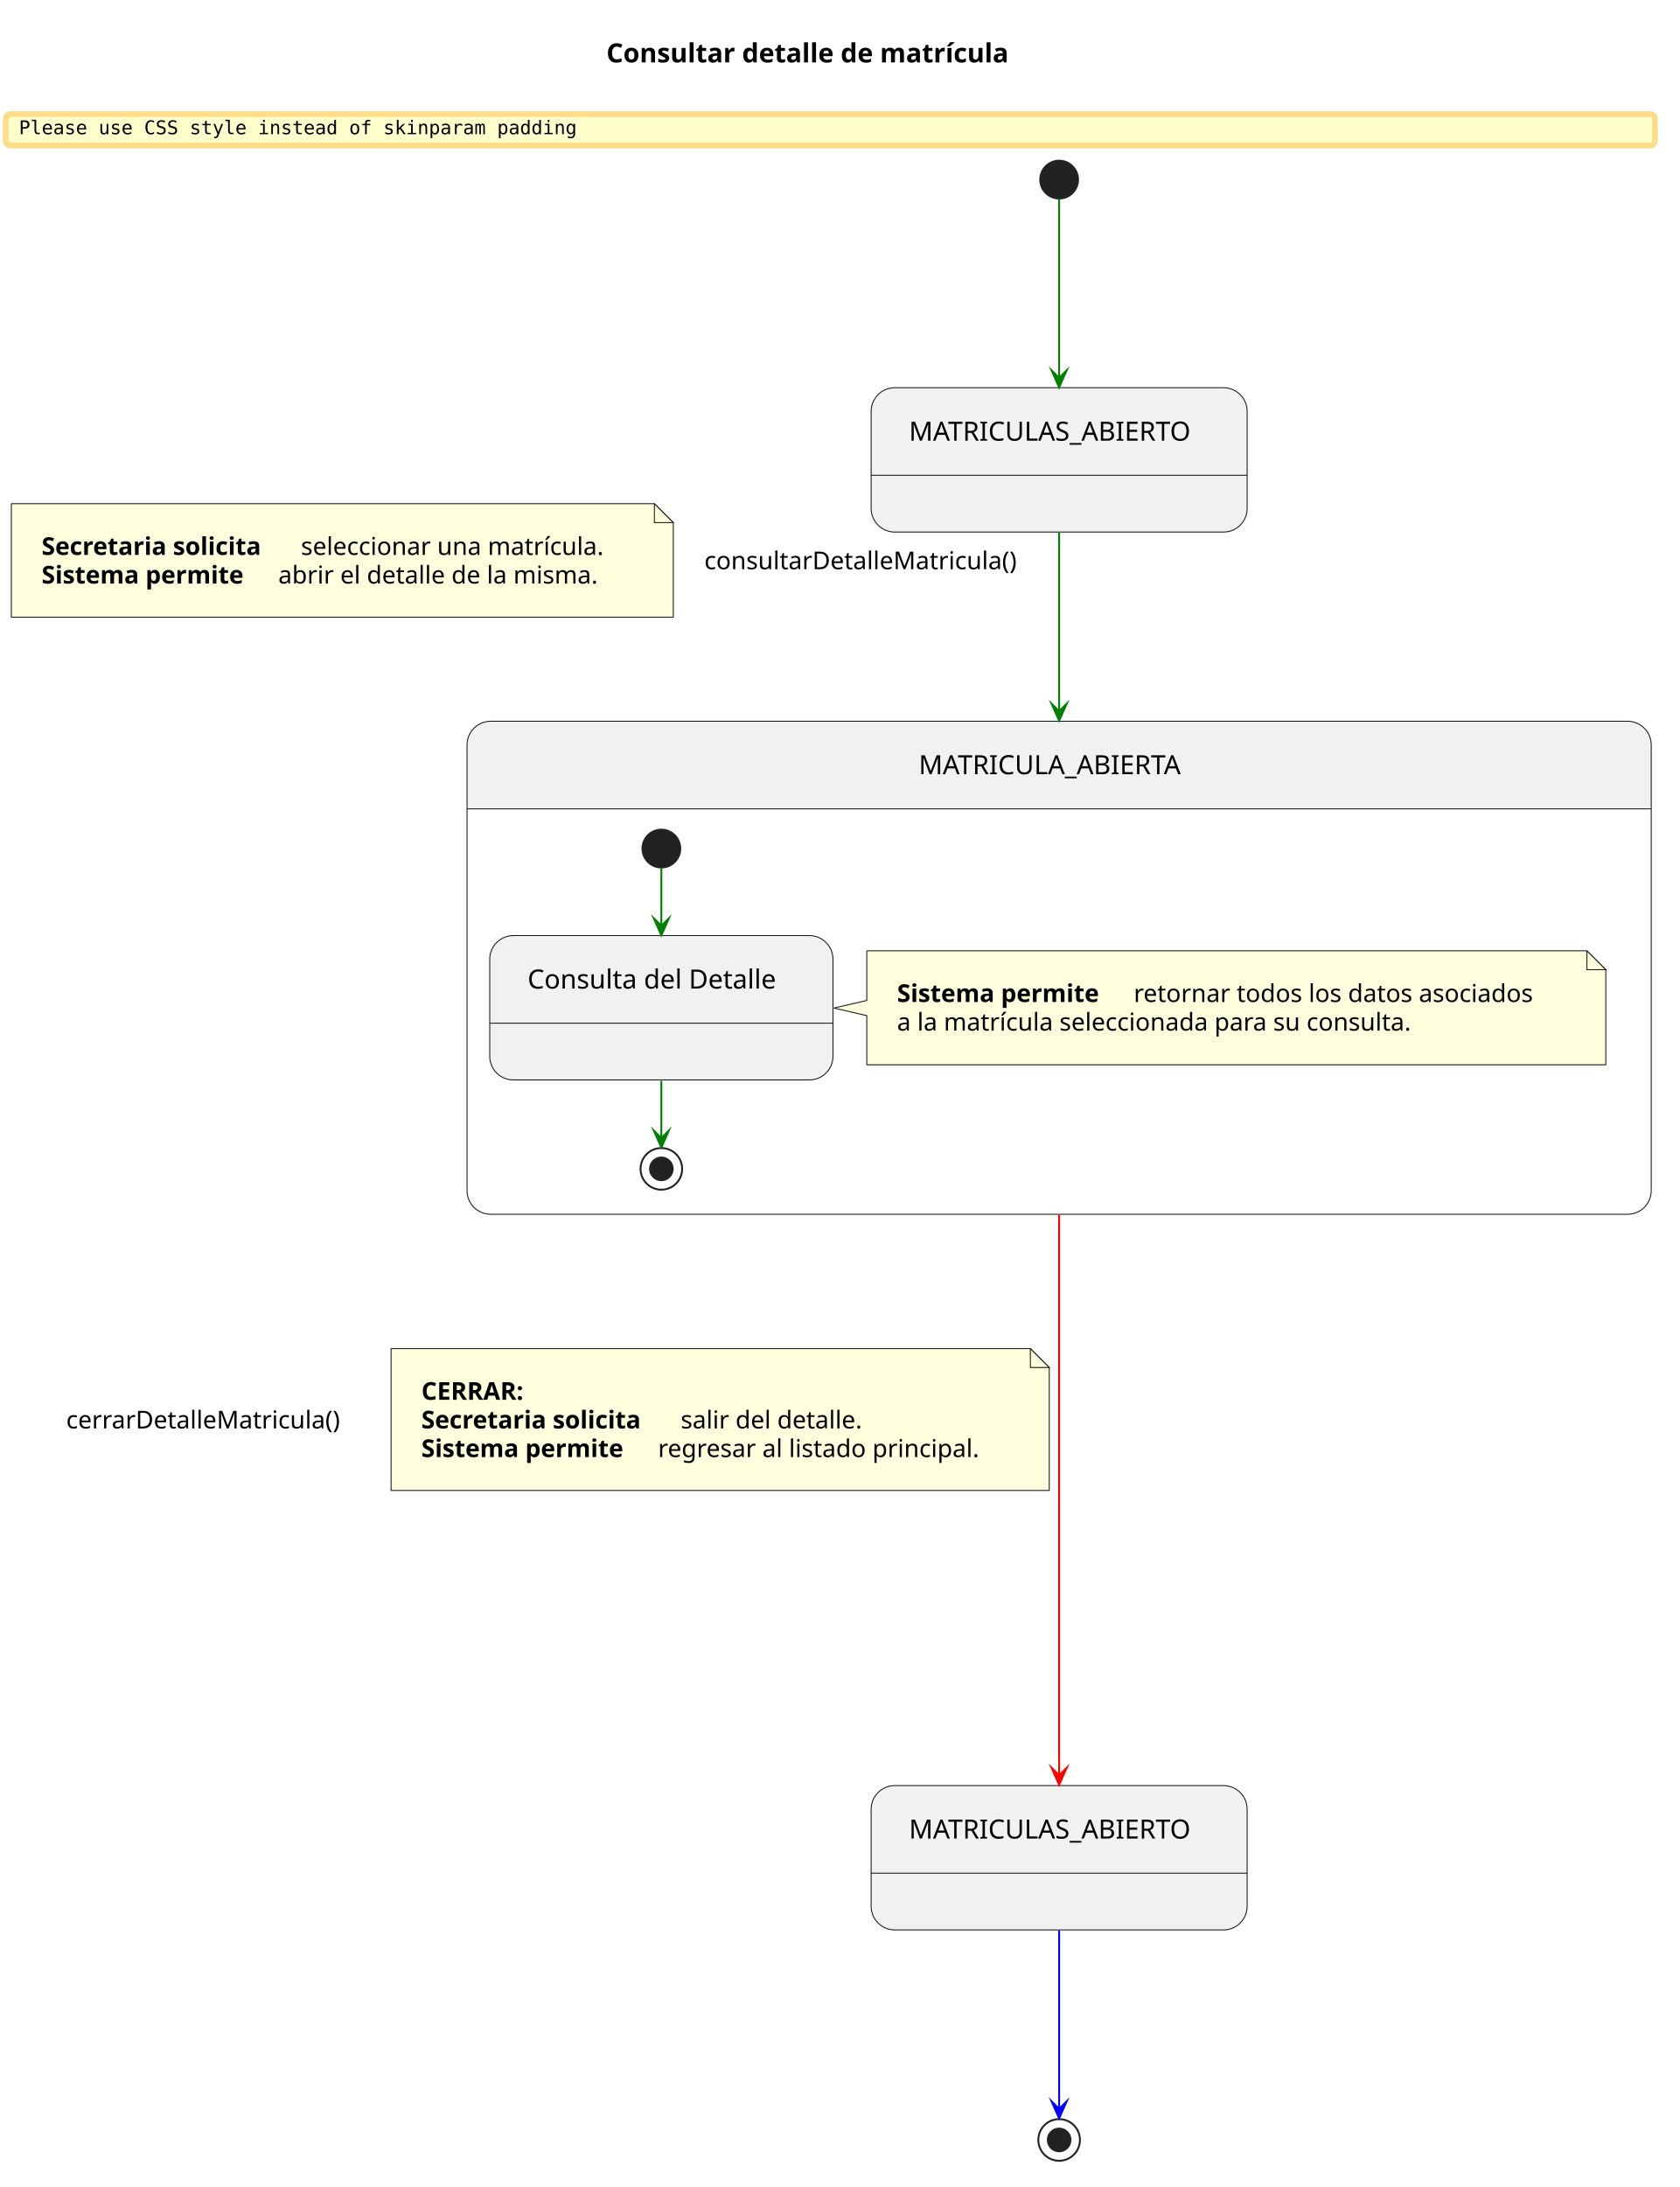
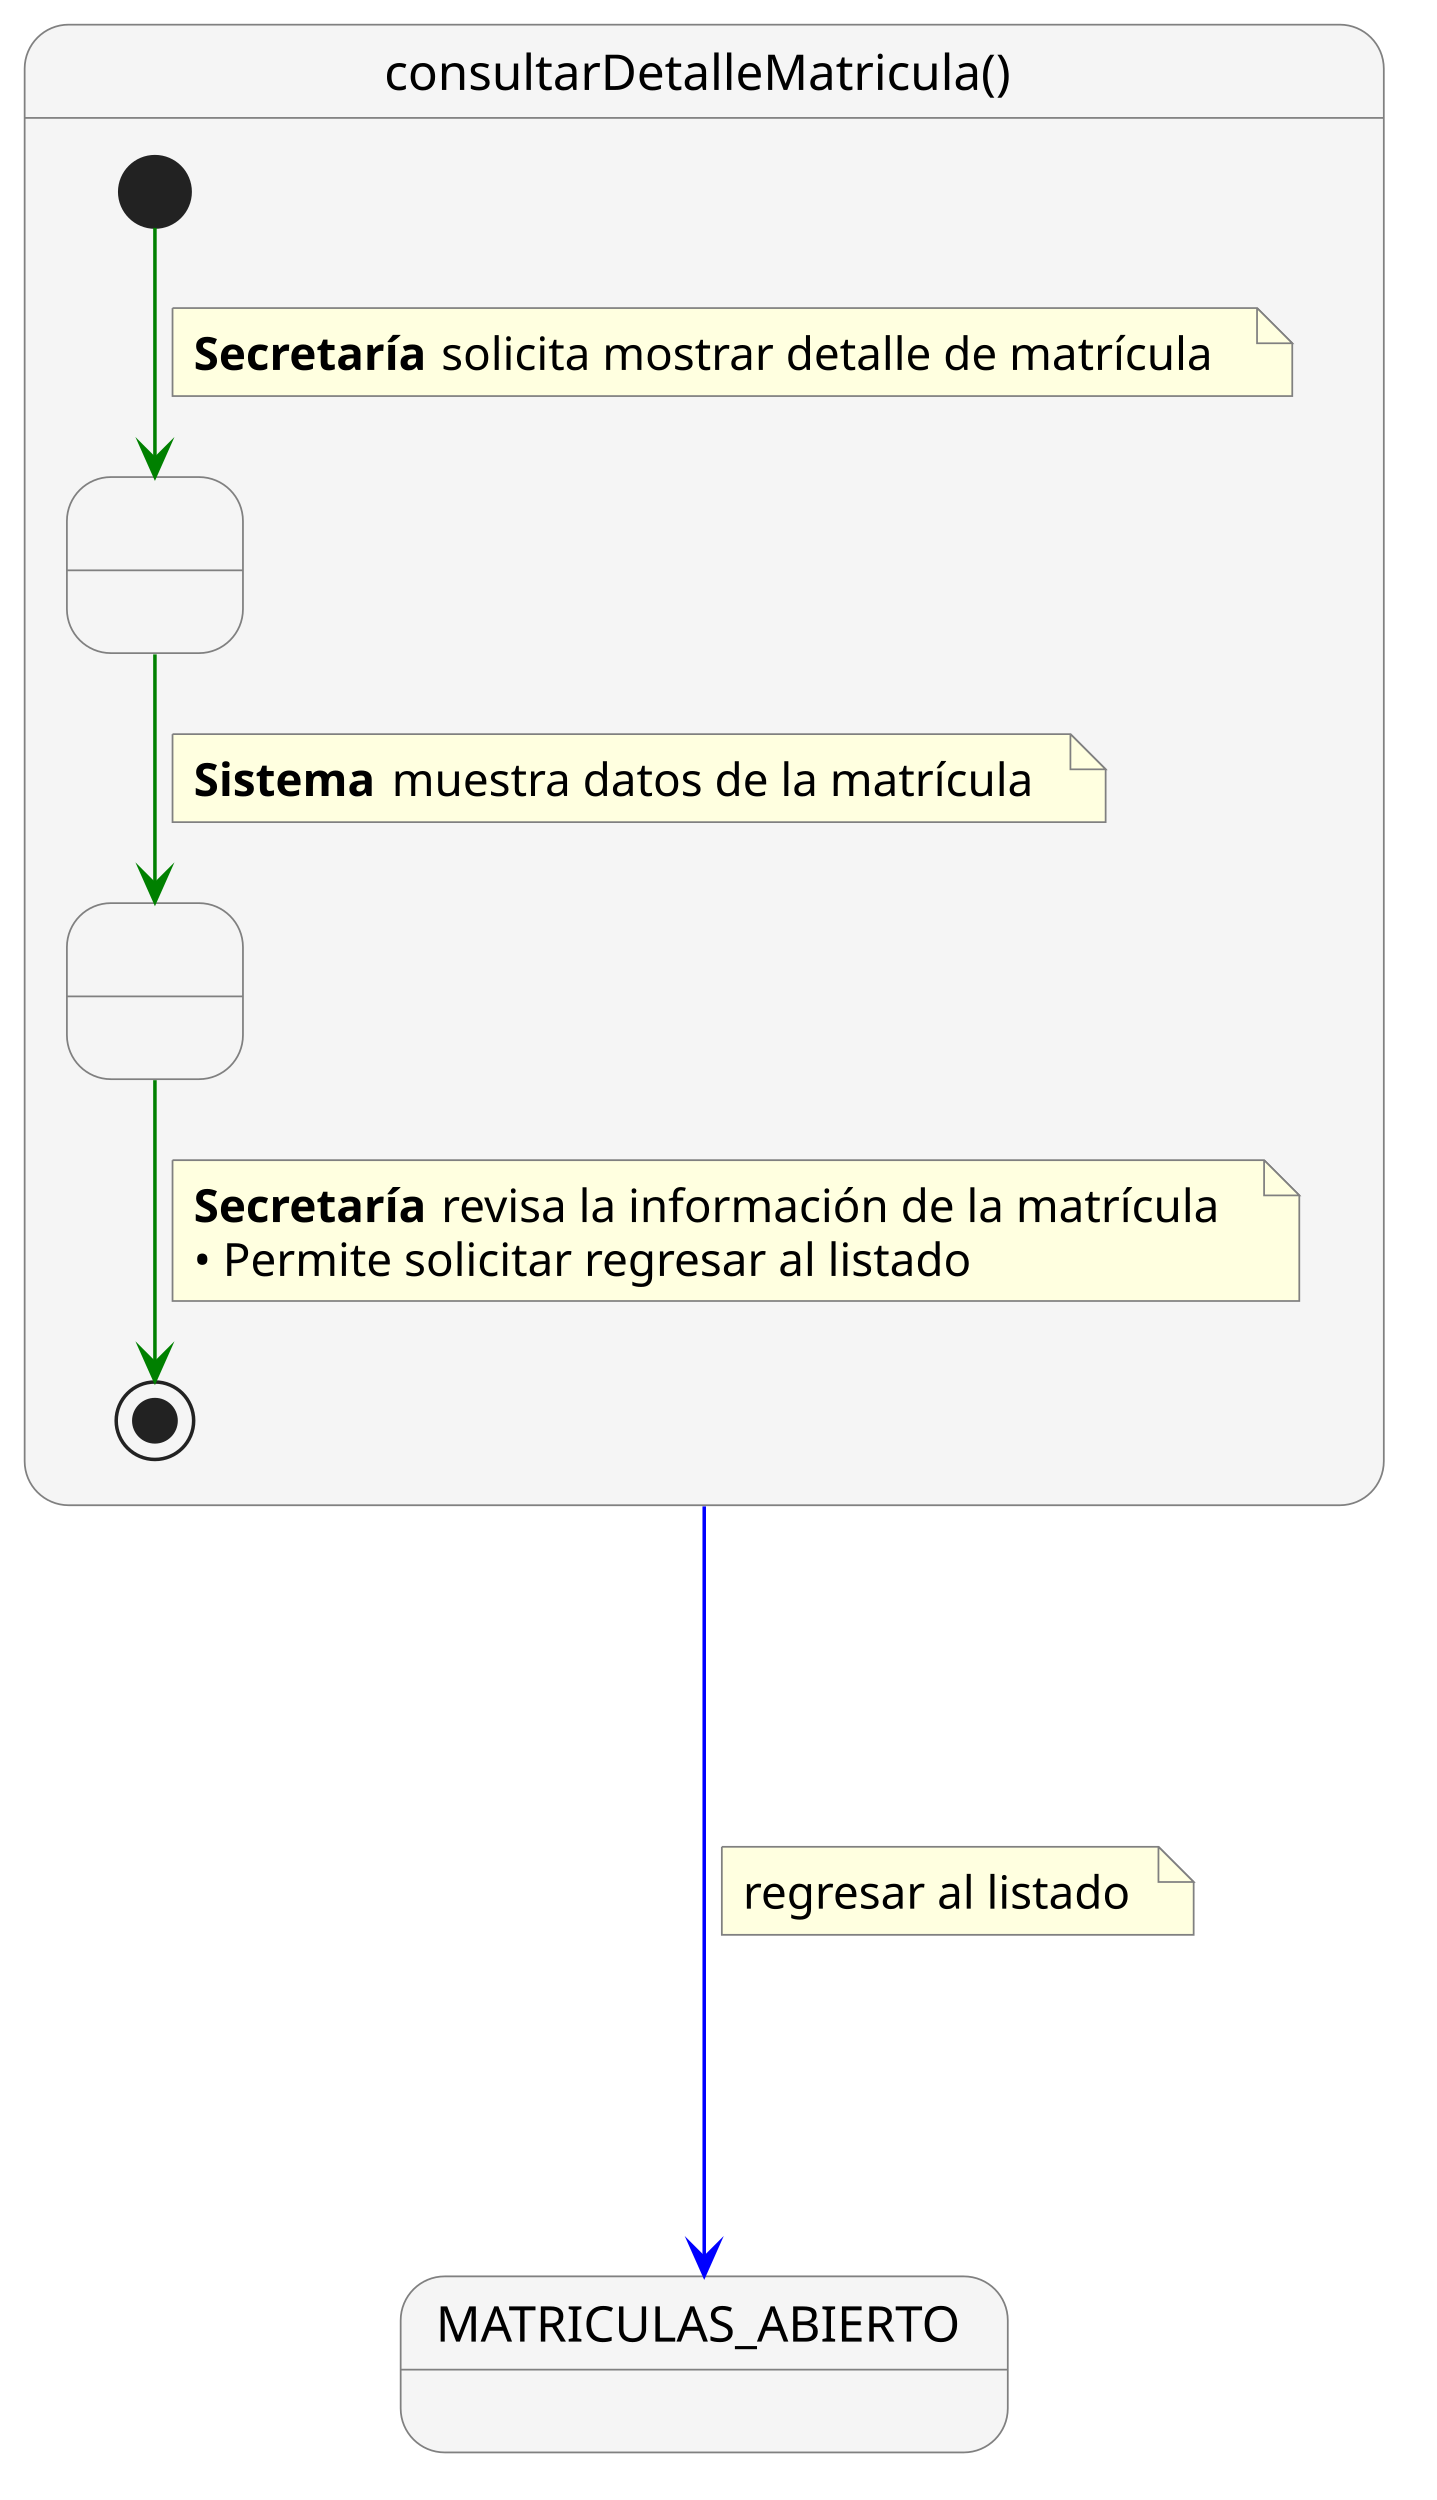
- <svg xmlns="http://www.w3.org/2000/svg" version="1.1" data-diagram-type="STATE" style="width:888px;height:1156px;background:#FFFFFF;" width="888px" height="1156px" viewBox="0 0 888 1156" zoomAndPan="magnify" preserveAspectRatio="none" contentStyleType="text/css">
+ <svg xmlns="http://www.w3.org/2000/svg" contentStyleType="text/css" data-diagram-type="STATE" height="710px" preserveAspectRatio="none" style="width:408px;height:710px;background:#FFFFFF;" version="1.1" viewBox="0 0 408 710" width="408px" zoomAndPan="magnify">
  <defs />
  <g>
-     <g class="title" data-source-line="1">
-       <text x="320.612" y="32.995" fill="#000000" font-size="14" lengthAdjust="spacing" textLength="239.832" font-weight="700" font-family="sans-serif">Consultar detalle de matrícula</text>
-     </g>
-     <rect x="3" y="60.297" width="872.056" height="16.641" fill="#FFFFCC" style="stroke:#FFDD88;stroke-width:3;" rx="2.5" ry="2.5" />
-     <text x="10" y="70.938" fill="#000000" font-size="10" lengthAdjust="spacing" textLength="295.005" font-family="monospace">Please use CSS style instead of skinparam padding</text>
-     <g class="entity" data-qualified-name="MATRICULAS_ABIERTO_INICIAL" id="ent0001" data-source-line="10">
-       <rect x="460.6" y="204.938" width="198.806" height="76.297" fill="#F1F1F1" style="stroke:#181818;stroke-width:0.5;" rx="12.5" ry="12.5" />
-       <line x1="460.6" y1="251.234" x2="659.406" y2="251.234" style="stroke:#181818;stroke-width:0.5;" />
-       <text x="480.6" y="232.933" fill="#000000" font-size="14" lengthAdjust="spacing" textLength="158.806" font-family="sans-serif">MATRICULAS_ABIERTO</text>
-     </g>
-     <g class="entity" data-qualified-name="MATRICULA_ABIERTA_COMP" id="ent0002" data-source-line="11">
-       <path d="M259.44,381.238 L860.556,381.238 A12.5,12.5 0 0 1 873.056,393.738 L873.056,427.534 L246.94,427.534 L246.94,393.738 A12.5,12.5 0 0 1 259.44,381.238" fill="#F1F1F1" />
-       <rect x="246.94" y="381.238" width="626.116" height="260.597" fill="none" style="stroke:#181818;stroke-width:0.5;" rx="12.5" ry="12.5" />
-       <line x1="246.94" y1="427.534" x2="873.056" y2="427.534" style="stroke:#181818;stroke-width:0.5;" />
-       <text x="485.76" y="409.233" fill="#000000" font-size="14" lengthAdjust="spacing" textLength="148.477" font-family="sans-serif">MATRICULA_ABIERTA</text>
-       <g class="entity" data-qualified-name="MATRICULA_ABIERTA_COMP.ConsultaDetalle" id="ent0004" data-source-line="26">
-         <rect x="258.94" y="494.534" width="181.483" height="76.297" fill="#F1F1F1" style="stroke:#181818;stroke-width:0.5;" rx="12.5" ry="12.5" />
-         <line x1="258.94" y1="540.831" x2="440.423" y2="540.831" style="stroke:#181818;stroke-width:0.5;" />
-         <text x="278.94" y="522.529" fill="#000000" font-size="14" lengthAdjust="spacing" textLength="141.483" font-family="sans-serif">Consulta del Detalle</text>
+     <g class="entity" data-qualified-name="consultarDetalleMatricula" data-source-line="9" id="ent0001">
+       <path d="M19.5,7 L380.5,7 A12.5,12.5 0 0 1 393,19.5 L393,33.488 L7,33.488 L7,19.5 A12.5,12.5 0 0 1 19.5,7" fill="#F5F5F5" />
+       <path d="M7,33.488 L393,33.488 L393,414.988 A12.5,12.5 0 0 1 380.5,427.488 L19.5,427.488 A12.5,12.5 0 0 1 7,414.988 L7,33.488" fill="#F5F5F5" />
+       <rect fill="none" height="420.488" rx="12.5" ry="12.5" style="stroke:#808080;stroke-width:0.5;" width="386" x="7" y="7" />
+       <line style="stroke:#808080;stroke-width:0.5;" x1="7" x2="393" y1="33.488" y2="33.488" />
+       <text fill="#000000" font-family="sans-serif" font-size="14" lengthAdjust="spacing" textLength="181.72" x="109.14" y="25.535">consultarDetalleMatricula()</text>
+       <g class="entity" data-qualified-name="consultarDetalleMatricula.Paso1" data-source-line="11" id="ent0002">
+         <rect fill="#F5F5F5" height="50" rx="12.5" ry="12.5" style="stroke:#808080;stroke-width:0.5;" width="50" x="19" y="135.488" />
+         <line style="stroke:#808080;stroke-width:0.5;" x1="19" x2="69" y1="161.977" y2="161.977" />
+         <text fill="#000000" font-family="sans-serif" font-size="14" lengthAdjust="spacing" textLength="4.43" x="41.785" y="154.023"> </text>
      </g>
-       <g class="start_entity" data-qualified-name="MATRICULA_ABIERTA_COMP..start.MATRICULA_ABIERTA_COMP" id="ent0008" data-source-line="29">
-         <ellipse cx="349.68" cy="448.534" rx="10" ry="10" fill="#222222" style="stroke:#222222;stroke-width:1;" />
+       <g class="entity" data-qualified-name="consultarDetalleMatricula.Paso2" data-source-line="12" id="ent0003">
+         <rect fill="#F5F5F5" height="50" rx="12.5" ry="12.5" style="stroke:#808080;stroke-width:0.5;" width="50" x="19" y="256.488" />
+         <line style="stroke:#808080;stroke-width:0.5;" x1="19" x2="69" y1="282.977" y2="282.977" />
+         <text fill="#000000" font-family="sans-serif" font-size="14" lengthAdjust="spacing" textLength="4.43" x="41.785" y="275.023"> </text>
      </g>
-       <g class="end_entity" data-qualified-name="MATRICULA_ABIERTA_COMP..end.MATRICULA_ABIERTA_COMP" id="ent0010" data-source-line="38">
-         <ellipse cx="349.68" cy="617.834" rx="11" ry="11" fill="none" style="stroke:#222222;stroke-width:1;" />
-         <ellipse cx="349.68" cy="617.834" rx="6" ry="6" fill="#222222" style="stroke:#222222;stroke-width:1;" />
+       <g class="start_entity" data-qualified-name="consultarDetalleMatricula..start.consultarDetalleMatricula" data-source-line="14" id="ent0005">
+         <ellipse cx="44" cy="54.488" fill="#222222" rx="10" ry="10" style="stroke:#222222;stroke-width:1;" />
      </g>
-       <g class="entity" data-qualified-name="MATRICULA_ABIERTA_COMP.GMN15" id="ent0016" data-source-line="33">
-         <path d="M458.3,502.554 L458.3,528.834 L440.89,532.834 L458.3,536.834 L458.3,562.82 A0,0 0 0 0 458.3,562.82 L849.056,562.82 A0,0 0 0 0 849.056,562.82 L849.056,512.554 L839.056,502.554 L458.3,502.554 A0,0 0 0 0 458.3,502.554" style="stroke:#181818;stroke-width:0.5;" fill="#FEFFDD" />
-         <path d="M839.056,502.554 L839.056,512.554 L849.056,512.554 L839.056,502.554" style="stroke:#181818;stroke-width:0.5;" fill="#FEFFDD" />
-         <text x="474.3" y="529.621" fill="#000000" font-size="13" lengthAdjust="spacing" textLength="120.999" font-weight="700" font-family="sans-serif">Sistema permite</text>
-         <text x="599.431" y="529.621" fill="#000000" font-size="13" lengthAdjust="spacing" textLength="224.625" font-family="sans-serif">retornar todos los datos asociados</text>
-         <text x="474.3" y="544.754" fill="#000000" font-size="13" lengthAdjust="spacing" textLength="294.353" font-family="sans-serif">a la matrícula seleccionada para su consulta.</text>
+       <g class="end_entity" data-qualified-name="consultarDetalleMatricula..end.consultarDetalleMatricula" data-source-line="24" id="ent0008">
+         <ellipse cx="44" cy="403.488" fill="none" rx="11" ry="11" style="stroke:#222222;stroke-width:1;" />
+         <ellipse cx="44" cy="403.488" fill="#222222" rx="6" ry="6" style="stroke:#222222;stroke-width:1;" />
      </g>
-       <g class="link" data-entity-1="ent0008" data-entity-2="ent0004" id="lnk9" data-source-line="29" data-link-type="dependency">
-         <path d="M349.68,458.854 C349.68,467.804 349.68,476.344 349.68,489.394" style="stroke:#008000;stroke-width:1;" fill="none" id="*start*MATRICULA_ABIERTA_COMP-to-ConsultaDetalle" />
-         <polygon points="349.68,494.394,353.68,485.394,349.68,489.394,345.68,485.394,349.68,494.394" fill="#008000" style="stroke:#008000;stroke-width:1;stroke-linejoin:miter;stroke-miterlimit:10;" />
+       <g class="link" data-entity-1="ent0005" data-entity-2="ent0002" data-link-type="dependency" data-source-line="14" id="lnk6">
+         <path d="M44,64.718 C44,80.428 44,107.848 44,130.358" fill="none" id="*start*consultarDetalleMatricula-to-Paso1" style="stroke:#008000;stroke-width:1;" />
+         <polygon fill="#008000" points="44,135.358,48,126.358,44,130.358,40,126.358,44,135.358" style="stroke:#008000;stroke-width:1;stroke-linejoin:miter;stroke-miterlimit:10;" />
+         <path d="M49,87.488 L49,112.488 L367,112.488 L367,97.488 L357,87.488 L49,87.488" fill="#FFFFE0" style="stroke:#808080;stroke-width:0.5;" />
+         <path d="M357,87.488 L357,97.488 L367,97.488 L357,87.488" fill="#FFFFE0" style="stroke:#808080;stroke-width:0.5;" />
+         <text fill="#000000" font-family="sans-serif" font-size="13" font-weight="700" lengthAdjust="spacing" textLength="66.181" x="55" y="105.057">Secretaría</text>
+         <text fill="#000000" font-family="sans-serif" font-size="13" lengthAdjust="spacing" textLength="227.037" x="125.294" y="105.057">solicita mostrar detalle de matrícula</text>
      </g>
-       <g class="link" data-entity-1="ent0004" data-entity-2="ent0010" id="lnk11" data-source-line="38" data-link-type="dependency">
-         <path d="M349.68,571.274 C349.68,584.124 349.68,592.464 349.68,601.544" style="stroke:#008000;stroke-width:1;" fill="none" id="ConsultaDetalle-to-*end*MATRICULA_ABIERTA_COMP" />
-         <polygon points="349.68,606.544,353.68,597.544,349.68,601.544,345.68,597.544,349.68,606.544" fill="#008000" style="stroke:#008000;stroke-width:1;stroke-linejoin:miter;stroke-miterlimit:10;" />
+       <g class="link" data-entity-1="ent0002" data-entity-2="ent0003" data-link-type="dependency" data-source-line="19" id="lnk7">
+         <path d="M44,185.858 C44,206.388 44,230.628 44,251.148" fill="none" id="Paso1-to-Paso2" style="stroke:#008000;stroke-width:1;" />
+         <polygon fill="#008000" points="44,256.148,48,247.148,44,251.148,40,247.148,44,256.148" style="stroke:#008000;stroke-width:1;stroke-linejoin:miter;stroke-miterlimit:10;" />
+         <path d="M49,208.488 L49,233.488 L314,233.488 L314,218.488 L304,208.488 L49,208.488" fill="#FFFFE0" style="stroke:#808080;stroke-width:0.5;" />
+         <path d="M304,208.488 L304,218.488 L314,218.488 L304,208.488" fill="#FFFFE0" style="stroke:#808080;stroke-width:0.5;" />
+         <text fill="#000000" font-family="sans-serif" font-size="13" font-weight="700" lengthAdjust="spacing" textLength="52.14" x="55" y="226.057">Sistema</text>
+         <text fill="#000000" font-family="sans-serif" font-size="13" lengthAdjust="spacing" textLength="188.005" x="111.253" y="226.057">muestra datos de la matrícula</text>
+       </g>
+       <g class="link" data-entity-1="ent0003" data-entity-2="ent0008" data-link-type="dependency" data-source-line="24" id="lnk9">
+         <path d="M44,306.768 C44,332.938 44,368.338 44,387.168" fill="none" id="Paso2-to-*end*consultarDetalleMatricula" style="stroke:#008000;stroke-width:1;" />
+         <polygon fill="#008000" points="44,392.168,48,383.168,44,387.168,40,383.168,44,392.168" style="stroke:#008000;stroke-width:1;stroke-linejoin:miter;stroke-miterlimit:10;" />
+         <path d="M49,329.488 L49,369.488 L369,369.488 L369,339.488 L359,329.488 L49,329.488" fill="#FFFFE0" style="stroke:#808080;stroke-width:0.5;" />
+         <path d="M359,329.488 L359,339.488 L369,339.488 L359,329.488" fill="#FFFFE0" style="stroke:#808080;stroke-width:0.5;" />
+         <text fill="#000000" font-family="sans-serif" font-size="13" font-weight="700" lengthAdjust="spacing" textLength="66.181" x="55" y="347.057">Secretaría</text>
+         <text fill="#000000" font-family="sans-serif" font-size="13" lengthAdjust="spacing" textLength="229.334" x="125.294" y="347.057">revisa la información de la matrícula</text>
+         <text fill="#000000" font-family="sans-serif" font-size="13" lengthAdjust="spacing" textLength="231.15" x="55" y="362.367">• Permite solicitar regresar al listado</text>
      </g>
    </g>
-     <g class="entity" data-qualified-name="MATRICULAS_ABIERTO_FINAL" id="ent0003" data-source-line="12">
-       <rect x="460.6" y="943.827" width="198.806" height="76.297" fill="#F1F1F1" style="stroke:#181818;stroke-width:0.5;" rx="12.5" ry="12.5" />
-       <line x1="460.6" y1="990.124" x2="659.406" y2="990.124" style="stroke:#181818;stroke-width:0.5;" />
-       <text x="480.6" y="971.823" fill="#000000" font-size="14" lengthAdjust="spacing" textLength="158.806" font-family="sans-serif">MATRICULAS_ABIERTO</text>
+     <g class="entity" data-qualified-name="MATRICULAS_ABIERTO" data-source-line="31" id="ent0004">
+       <rect fill="#F5F5F5" height="50" rx="12.5" ry="12.5" style="stroke:#808080;stroke-width:0.5;" width="172.421" x="113.79" y="646.49" />
+       <line style="stroke:#808080;stroke-width:0.5;" x1="113.79" x2="286.211" y1="672.978" y2="672.978" />
+       <text fill="#000000" font-family="sans-serif" font-size="14" lengthAdjust="spacing" textLength="152.421" x="123.79" y="665.025">MATRICULAS_ABIERTO</text>
    </g>
-     <g class="start_entity" data-qualified-name=".start." id="ent0005" data-source-line="15">
-       <ellipse cx="560" cy="94.938" rx="10" ry="10" fill="#222222" style="stroke:#222222;stroke-width:1;" />
-     </g>
-     <g class="end_entity" data-qualified-name=".end." id="ent0013" data-source-line="53">
-       <ellipse cx="560" cy="1131.128" rx="11" ry="11" fill="none" style="stroke:#222222;stroke-width:1;" />
-       <ellipse cx="560" cy="1131.128" rx="6" ry="6" fill="#222222" style="stroke:#222222;stroke-width:1;" />
-     </g>
-     <g class="link" data-entity-1="ent0005" data-entity-2="ent0001" id="lnk6" data-source-line="15" data-link-type="dependency">
-       <path d="M560,105.118 C560,125.317 560,166.387 560,199.748" style="stroke:#008000;stroke-width:1;" fill="none" id="*start*-to-MATRICULAS_ABIERTO_INICIAL" />
-       <polygon points="560,204.748,564,195.748,560,199.748,556,195.748,560,204.748" fill="#008000" style="stroke:#008000;stroke-width:1;stroke-linejoin:miter;stroke-miterlimit:10;" />
-     </g>
-     <g class="link" data-entity-1="ent0001" data-entity-2="ent0002" id="lnk7" data-source-line="18" data-link-type="dependency">
-       <path d="M560,281.548 C560,307.938 560,339.618 560,375.947" style="stroke:#008000;stroke-width:1;" fill="none" id="MATRICULAS_ABIERTO_INICIAL-to-MATRICULA_ABIERTA_COMP" />
-       <polygon points="560,380.947,564,371.947,560,375.947,556,371.947,560,380.947" fill="#008000" style="stroke:#008000;stroke-width:1;stroke-linejoin:miter;stroke-miterlimit:10;" />
-       <path d="M6,266.248 L6,326.248 L356,326.248 L356,276.248 L346,266.248 L6,266.248" style="stroke:#181818;stroke-width:0.5;" fill="#FEFFDD" />
-       <path d="M346,266.248 L346,276.248 L356,276.248 L346,266.248" style="stroke:#181818;stroke-width:0.5;" fill="#FEFFDD" />
-       <text x="22" y="293.314" fill="#000000" font-size="13" lengthAdjust="spacing" textLength="132.996" font-weight="700" font-family="sans-serif">Secretaria solicita</text>
-       <text x="159.128" y="293.314" fill="#000000" font-size="13" lengthAdjust="spacing" textLength="172.282" font-family="sans-serif">seleccionar una matrícula.</text>
-       <text x="22" y="308.447" fill="#000000" font-size="13" lengthAdjust="spacing" textLength="120.999" font-weight="700" font-family="sans-serif">Sistema permite</text>
-       <text x="147.131" y="308.447" fill="#000000" font-size="13" lengthAdjust="spacing" textLength="182.965" font-family="sans-serif">abrir el detalle de la misma.</text>
-       <text x="372.41" y="300.881" fill="#000000" font-size="13" lengthAdjust="spacing" textLength="177.011" font-family="sans-serif">consultarDetalleMatricula()</text>
-     </g>
-     <g class="link" data-entity-1="ent0002" data-entity-2="ent0003" id="lnk12" data-source-line="45" data-link-type="dependency">
-       <path d="M560,642.268 C560,743.957 560,873.347 560,938.408" style="stroke:#FF0000;stroke-width:1;" fill="none" id="MATRICULA_ABIERTA_COMP-to-MATRICULAS_ABIERTO_FINAL" />
-       <polygon points="560,943.408,564,934.408,560,938.408,556,934.408,560,943.408" fill="#FF0000" style="stroke:#FF0000;stroke-width:1;stroke-linejoin:miter;stroke-miterlimit:10;" />
-       <text x="35" y="755.037" fill="#000000" font-size="13" lengthAdjust="spacing" textLength="155.784" font-family="sans-serif">cerrarDetalleMatricula()</text>
-       <path d="M206.784,712.837 L206.784,787.837 L554.784,787.837 L554.784,722.837 L544.784,712.837 L206.784,712.837" style="stroke:#181818;stroke-width:0.5;" fill="#FEFFDD" />
-       <path d="M544.784,712.837 L544.784,722.837 L554.784,722.837 L544.784,712.837" style="stroke:#181818;stroke-width:0.5;" fill="#FEFFDD" />
-       <text x="222.784" y="739.904" fill="#000000" font-size="13" lengthAdjust="spacing" textLength="63.711" font-weight="700" font-family="sans-serif">CERRAR:</text>
-       <text x="222.784" y="755.037" fill="#000000" font-size="13" lengthAdjust="spacing" textLength="132.996" font-weight="700" font-family="sans-serif">Secretaria solicita</text>
-       <text x="359.913" y="755.037" fill="#000000" font-size="13" lengthAdjust="spacing" textLength="104.102" font-family="sans-serif">salir del detalle.</text>
-       <text x="222.784" y="770.17" fill="#000000" font-size="13" lengthAdjust="spacing" textLength="120.999" font-weight="700" font-family="sans-serif">Sistema permite</text>
-       <text x="347.916" y="770.17" fill="#000000" font-size="13" lengthAdjust="spacing" textLength="182.432" font-family="sans-serif">regresar al listado principal.</text>
-     </g>
-     <g class="link" data-entity-1="ent0003" data-entity-2="ent0013" id="lnk14" data-source-line="53" data-link-type="dependency">
-       <path d="M560,1020.388 C560,1053.358 560,1093.777 560,1114.707" style="stroke:#0000FF;stroke-width:1;" fill="none" id="MATRICULAS_ABIERTO_FINAL-to-*end*" />
-       <polygon points="560,1119.707,564,1110.707,560,1114.707,556,1110.707,560,1119.707" fill="#0000FF" style="stroke:#0000FF;stroke-width:1;stroke-linejoin:miter;stroke-miterlimit:10;" />
+     <g class="link" data-entity-1="ent0001" data-entity-2="ent0004" data-link-type="dependency" data-source-line="33" id="lnk10">
+       <path d="M200,427.82 C200,514.46 200,599.37 200,641.27" fill="none" id="consultarDetalleMatricula-to-MATRICULAS_ABIERTO" style="stroke:#0000FF;stroke-width:1;" />
+       <polygon fill="#0000FF" points="200,646.27,204,637.27,200,641.27,196,637.27,200,646.27" style="stroke:#0000FF;stroke-width:1;stroke-linejoin:miter;stroke-miterlimit:10;" />
+       <path d="M205,524.49 L205,549.49 L339,549.49 L339,534.49 L329,524.49 L205,524.49" fill="#FFFFE0" style="stroke:#808080;stroke-width:0.5;" />
+       <path d="M329,524.49 L329,534.49 L339,534.49 L329,524.49" fill="#FFFFE0" style="stroke:#808080;stroke-width:0.5;" />
+       <text fill="#000000" font-family="sans-serif" font-size="13" lengthAdjust="spacing" textLength="113.871" x="211" y="542.058">regresar al listado</text>
    </g>
  </g>
</svg>
